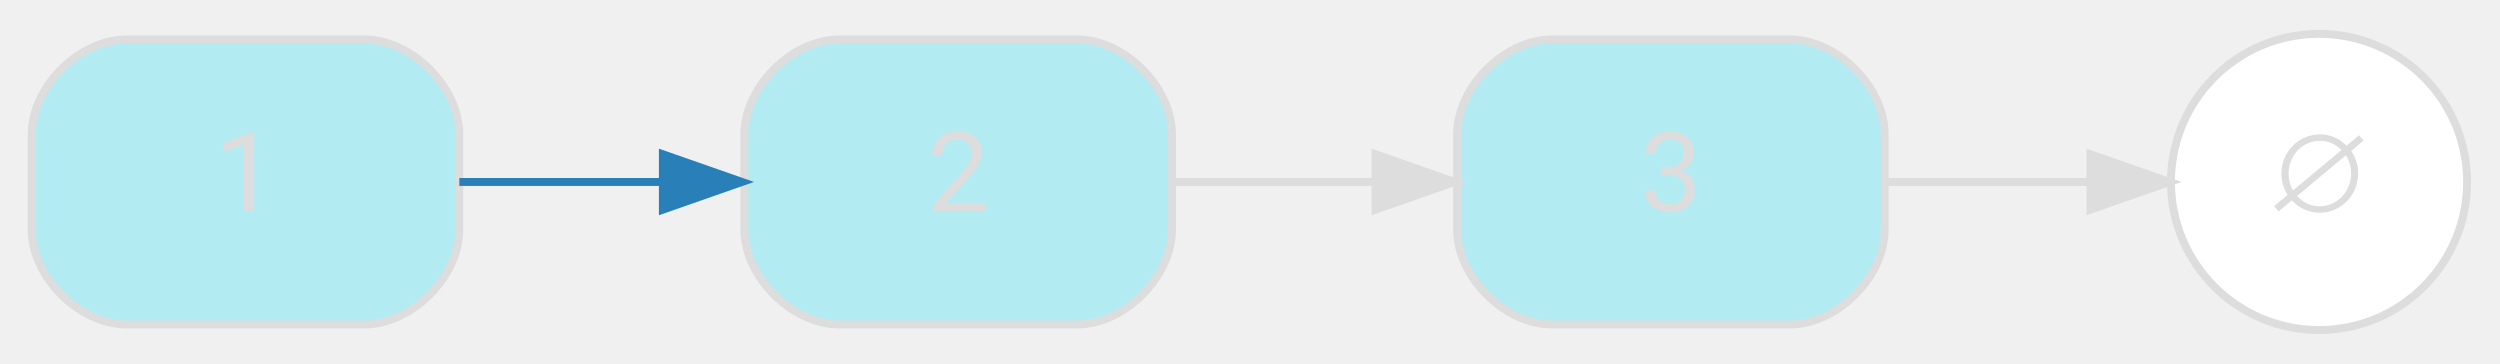
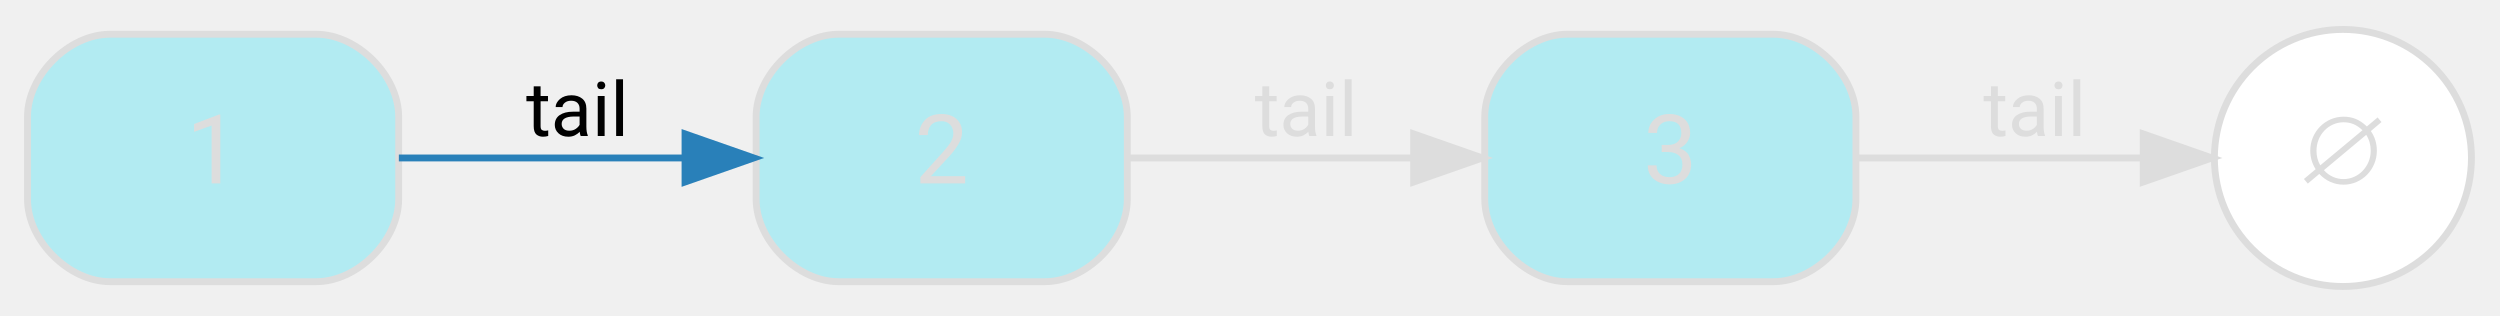
- <svg xmlns="http://www.w3.org/2000/svg" width="316pt" height="46pt" viewBox="0.00 0.00 315.70 45.70">
+ <svg xmlns="http://www.w3.org/2000/svg" width="364pt" height="46pt" viewBox="0.00 0.00 363.70 45.70">
  <g id="graph0" class="graph" transform="scale(1 1) rotate(0) translate(4 41.6967)">
    <g id="node1" class="node">
      <path fill="#b2ebf2" stroke="#dddddd" d="M42,-36.848C42,-36.848 12,-36.848 12,-36.848 6,-36.848 0,-30.848 0,-24.848 0,-24.848 0,-12.848 0,-12.848 0,-6.848 6,-.848 12,-.848 12,-.848 42,-.848 42,-.848 48,-.848 54,-6.848 54,-12.848 54,-12.848 54,-24.848 54,-24.848 54,-30.848 48,-36.848 42,-36.848" />
      <text text-anchor="middle" x="27" y="-15.148" font-family="Segoe UI,Roboto,Helvetica,Arial,sans-serif" font-size="14.00" fill="#dddddd">1</text>
    </g>
    <g id="node2" class="node">
-       <path fill="#b2ebf2" stroke="#dddddd" d="M132,-36.848C132,-36.848 102,-36.848 102,-36.848 96,-36.848 90,-30.848 90,-24.848 90,-24.848 90,-12.848 90,-12.848 90,-6.848 96,-.848 102,-.848 102,-.848 132,-.848 132,-.848 138,-.848 144,-6.848 144,-12.848 144,-12.848 144,-24.848 144,-24.848 144,-30.848 138,-36.848 132,-36.848" />
-       <text text-anchor="middle" x="117" y="-15.148" font-family="Segoe UI,Roboto,Helvetica,Arial,sans-serif" font-size="14.00" fill="#dddddd">2</text>
+       <path fill="#b2ebf2" stroke="#dddddd" d="M148,-36.848C148,-36.848 118,-36.848 118,-36.848 112,-36.848 106,-30.848 106,-24.848 106,-24.848 106,-12.848 106,-12.848 106,-6.848 112,-.848 118,-.848 118,-.848 148,-.848 148,-.848 154,-.848 160,-6.848 160,-12.848 160,-12.848 160,-24.848 160,-24.848 160,-30.848 154,-36.848 148,-36.848" />
+       <text text-anchor="middle" x="133" y="-15.148" font-family="Segoe UI,Roboto,Helvetica,Arial,sans-serif" font-size="14.00" fill="#dddddd">2</text>
    </g>
    <g id="edge1" class="edge">
-       <path fill="none" stroke="#2980b9" d="M54.003,-18.848C62.028,-18.848 70.966,-18.848 79.531,-18.848" />
-       <polygon fill="#2980b9" stroke="#2980b9" points="79.705,-22.348 89.705,-18.848 79.705,-15.348 79.705,-22.348" />
+       <path fill="none" stroke="#2980b9" d="M54.023,-18.848C66.633,-18.848 81.851,-18.848 95.548,-18.848" />
+       <polygon fill="#2980b9" stroke="#2980b9" points="95.658,-22.348 105.658,-18.848 95.658,-15.348 95.658,-22.348" />
+       <text text-anchor="middle" x="80" y="-22.048" font-family="Segoe UI,Roboto,Helvetica,Arial,sans-serif" font-size="11.00" fill="#000000">tail</text>
    </g>
    <g id="node3" class="node">
-       <path fill="#b2ebf2" stroke="#dddddd" d="M222,-36.848C222,-36.848 192,-36.848 192,-36.848 186,-36.848 180,-30.848 180,-24.848 180,-24.848 180,-12.848 180,-12.848 180,-6.848 186,-.848 192,-.848 192,-.848 222,-.848 222,-.848 228,-.848 234,-6.848 234,-12.848 234,-12.848 234,-24.848 234,-24.848 234,-30.848 228,-36.848 222,-36.848" />
-       <text text-anchor="middle" x="207" y="-15.148" font-family="Segoe UI,Roboto,Helvetica,Arial,sans-serif" font-size="14.00" fill="#dddddd">3</text>
+       <path fill="#b2ebf2" stroke="#dddddd" d="M254,-36.848C254,-36.848 224,-36.848 224,-36.848 218,-36.848 212,-30.848 212,-24.848 212,-24.848 212,-12.848 212,-12.848 212,-6.848 218,-.848 224,-.848 224,-.848 254,-.848 254,-.848 260,-.848 266,-6.848 266,-12.848 266,-12.848 266,-24.848 266,-24.848 266,-30.848 260,-36.848 254,-36.848" />
+       <text text-anchor="middle" x="239" y="-15.148" font-family="Segoe UI,Roboto,Helvetica,Arial,sans-serif" font-size="14.00" fill="#dddddd">3</text>
    </g>
    <g id="edge2" class="edge">
-       <path fill="none" stroke="#dddddd" d="M144.003,-18.848C152.028,-18.848 160.966,-18.848 169.531,-18.848" />
-       <polygon fill="#dddddd" stroke="#dddddd" points="169.705,-22.348 179.705,-18.848 169.705,-15.348 169.705,-22.348" />
+       <path fill="none" stroke="#dddddd" d="M160.023,-18.848C172.633,-18.848 187.851,-18.848 201.548,-18.848" />
+       <polygon fill="#dddddd" stroke="#dddddd" points="201.658,-22.348 211.658,-18.848 201.658,-15.348 201.658,-22.348" />
+       <text text-anchor="middle" x="186" y="-22.048" font-family="Segoe UI,Roboto,Helvetica,Arial,sans-serif" font-size="11.00" fill="#dddddd">tail</text>
    </g>
    <g id="node4" class="node">
-       <ellipse fill="#ffffff" stroke="#dddddd" cx="288.848" cy="-18.848" rx="18.698" ry="18.698" />
-       <text text-anchor="middle" x="288.848" y="-15.148" font-family="Segoe UI,Roboto,Helvetica,Arial,sans-serif" font-size="14.00" fill="#dddddd">∅</text>
+       <ellipse fill="#ffffff" stroke="#dddddd" cx="336.848" cy="-18.848" rx="18.698" ry="18.698" />
+       <text text-anchor="middle" x="336.848" y="-15.148" font-family="Segoe UI,Roboto,Helvetica,Arial,sans-serif" font-size="14.00" fill="#dddddd">∅</text>
    </g>
    <g id="edge3" class="edge">
-       <path fill="none" stroke="#dddddd" d="M234.254,-18.848C242.494,-18.848 251.569,-18.848 259.915,-18.848" />
-       <polygon fill="#dddddd" stroke="#dddddd" points="259.978,-22.348 269.978,-18.848 259.978,-15.348 259.978,-22.348" />
+       <path fill="none" stroke="#dddddd" d="M266.256,-18.848C279.068,-18.848 294.364,-18.848 307.437,-18.848" />
+       <polygon fill="#dddddd" stroke="#dddddd" points="307.792,-22.348 317.792,-18.848 307.792,-15.348 307.792,-22.348" />
+       <text text-anchor="middle" x="292" y="-22.048" font-family="Segoe UI,Roboto,Helvetica,Arial,sans-serif" font-size="11.00" fill="#dddddd">tail</text>
    </g>
  </g>
</svg>
